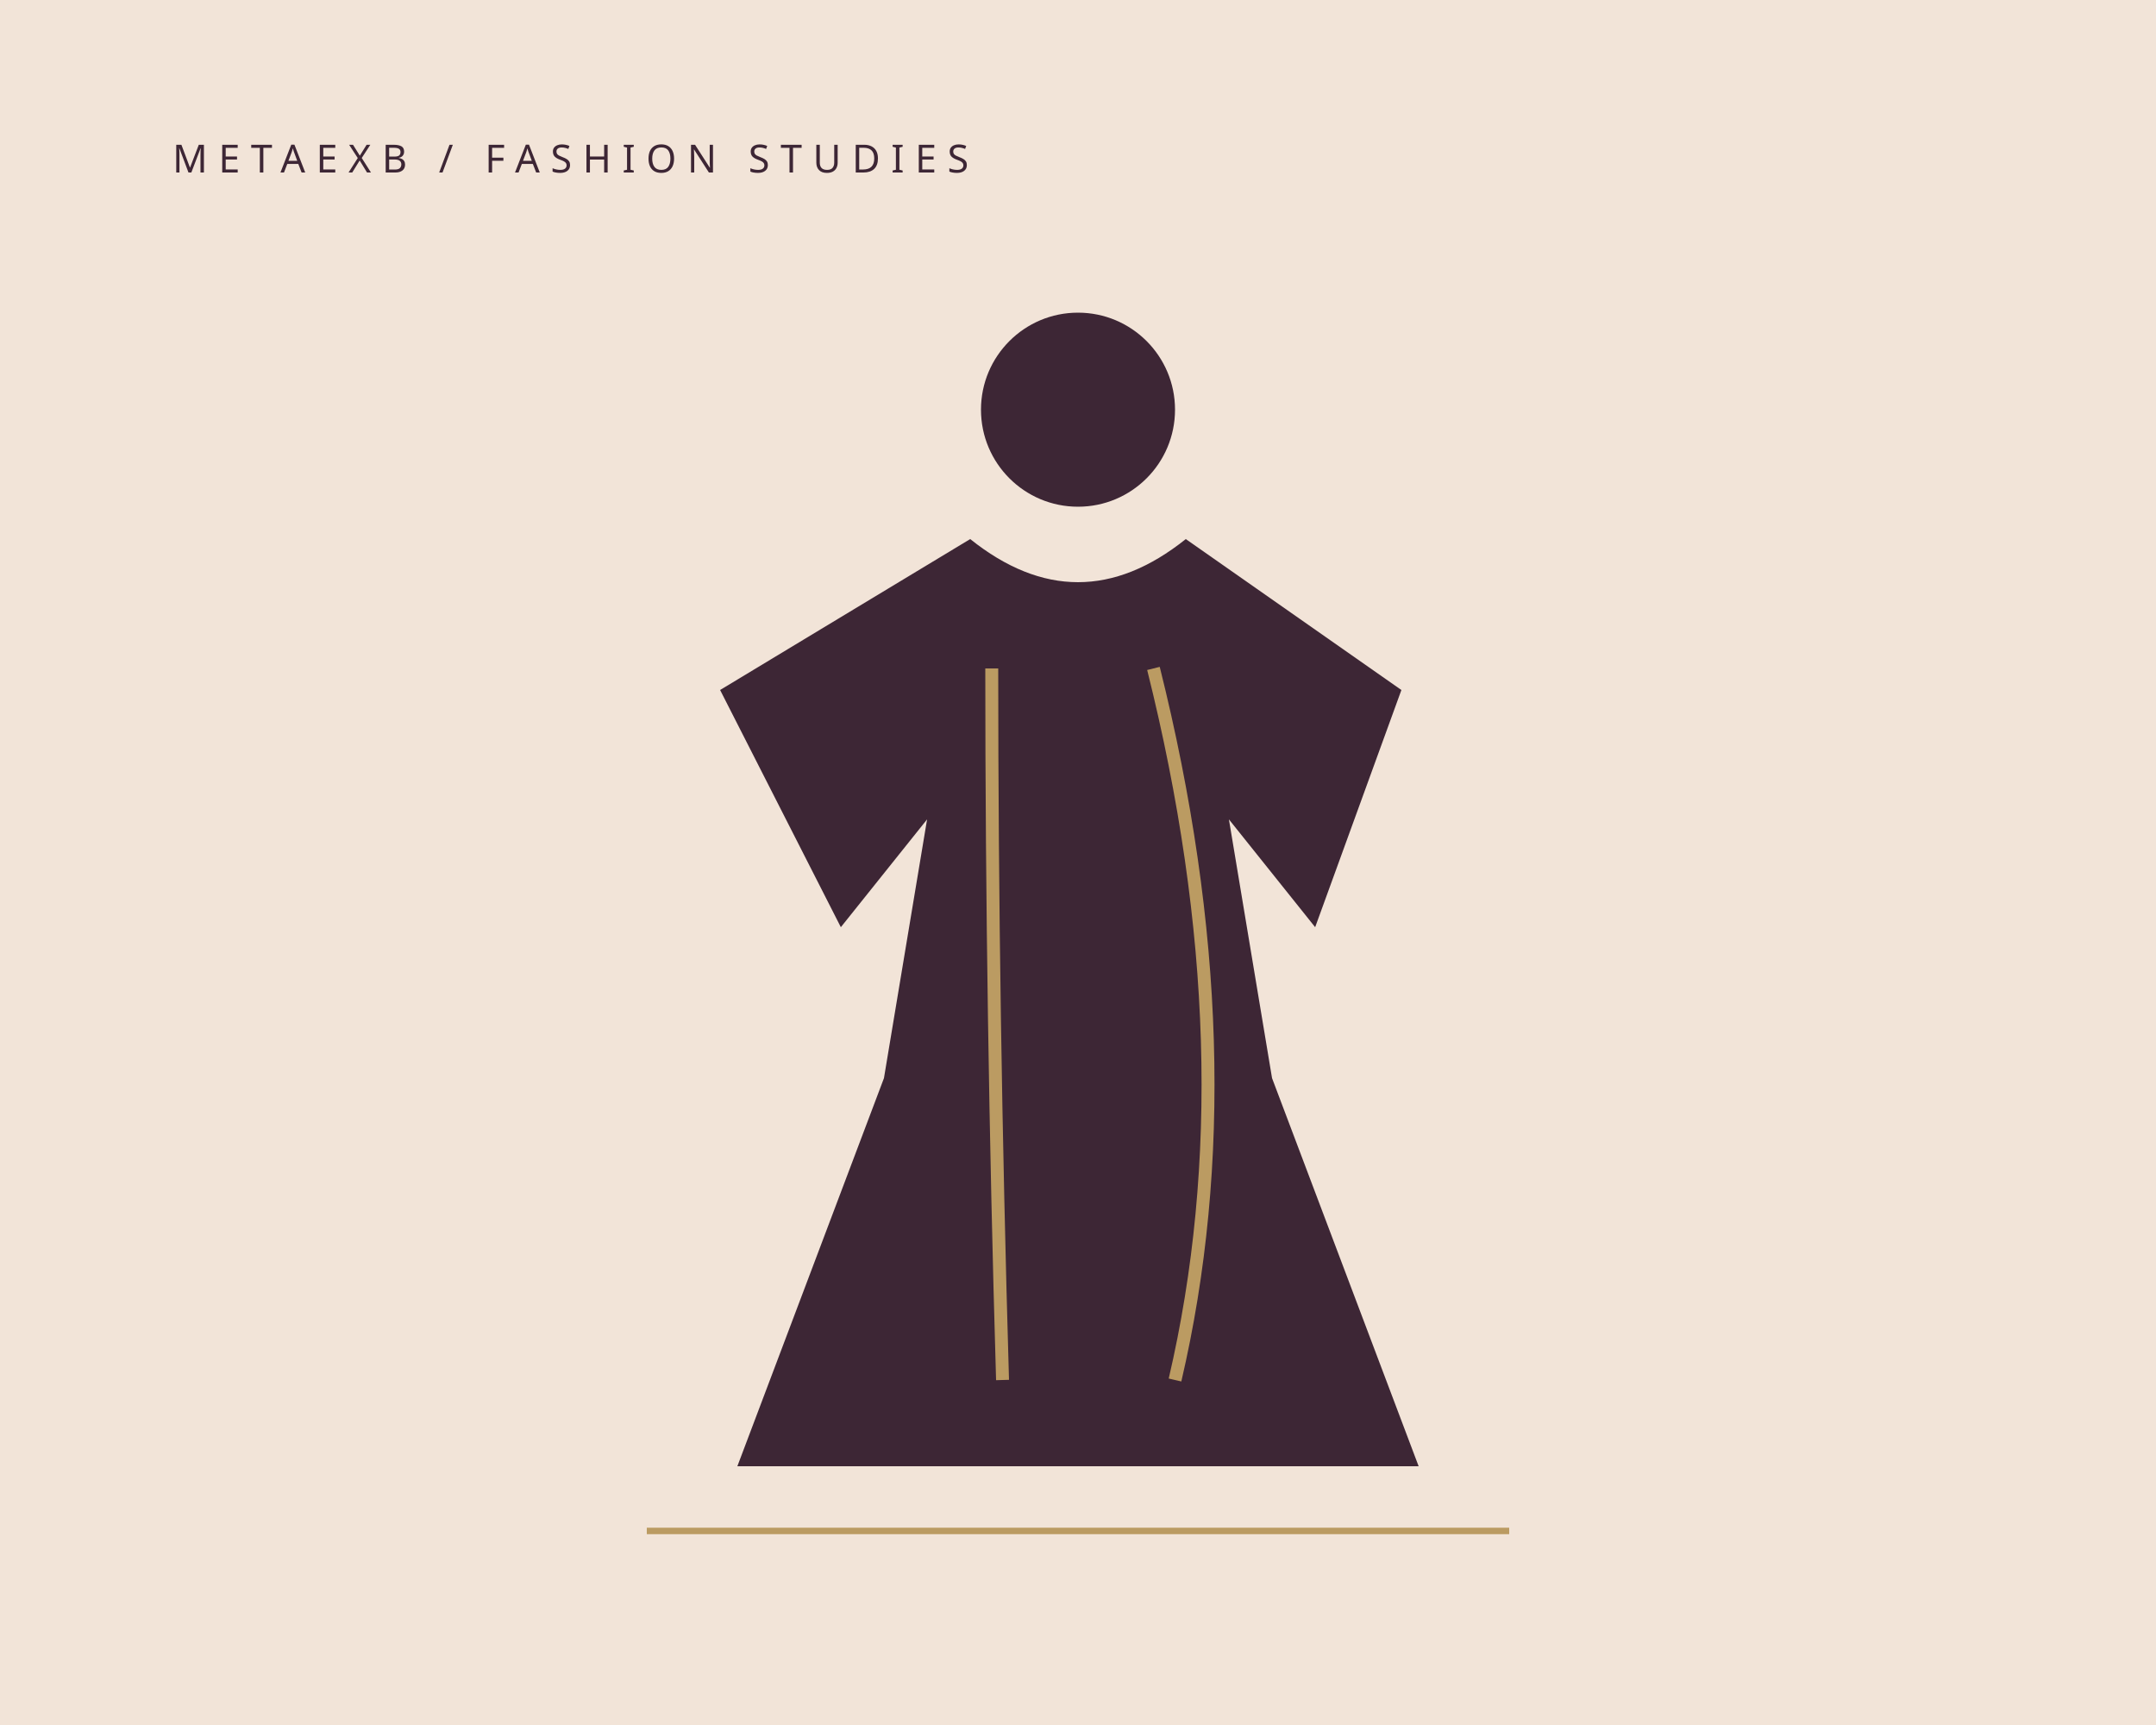
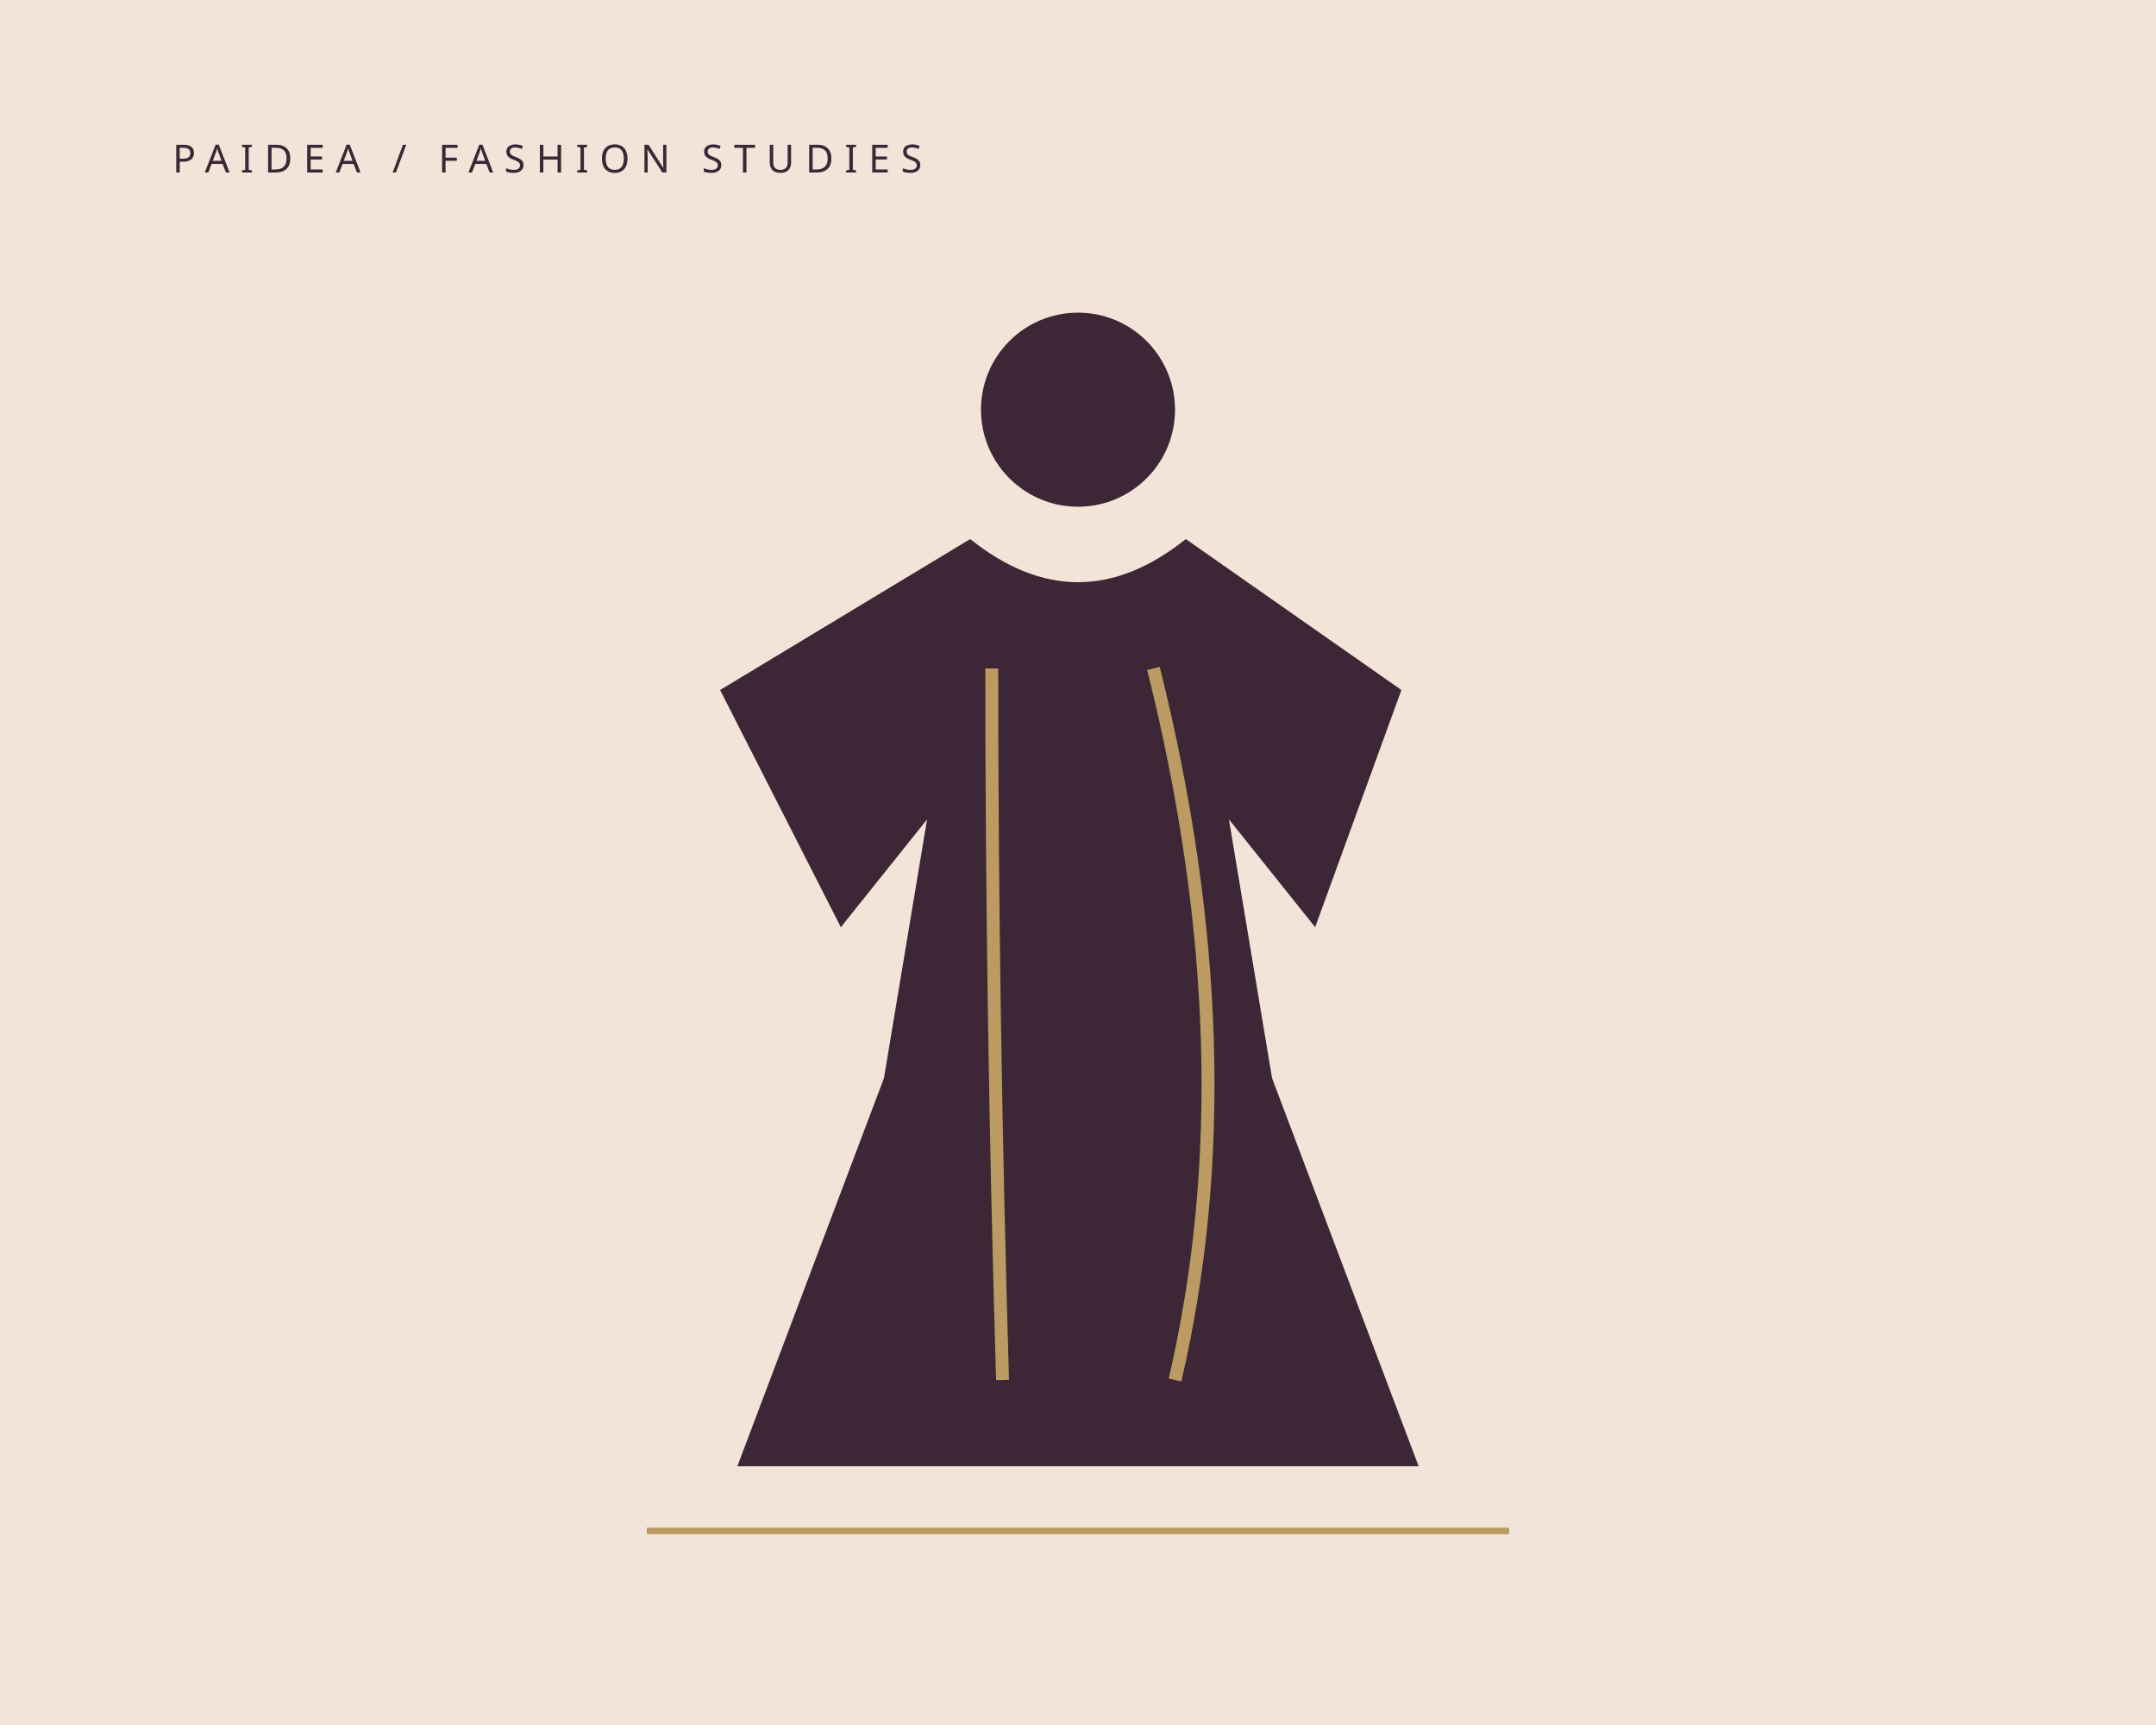
<svg xmlns="http://www.w3.org/2000/svg" width="1000" height="800" viewBox="0 0 1000 800">
  <rect width="1000" height="800" fill="#f2e4d8" />
-   <text x="80" y="80" font-family="sans-serif" font-size="18" letter-spacing="5" fill="#3d2635">METAEXB / FASHION STUDIES</text>
+   <text x="80" y="80" font-family="sans-serif" font-size="18" letter-spacing="5" fill="#3d2635">PAIDEA / FASHION STUDIES</text>
  <circle cx="500" cy="190" r="45" fill="#3d2635" />
  <path d="M450 250L334 320L390 430L430 380L410 500L342 680H658L590 500L570 380L610 430L650 320L550 250Q500 290 450 250Z" fill="#3d2635" />
  <path d="M460 310Q460 470 465 640M535 310Q580 490 545 640" fill="none" stroke="#bb9b62" stroke-width="6" />
  <path d="M300 710H700" stroke="#bb9b62" stroke-width="3" />
</svg>
